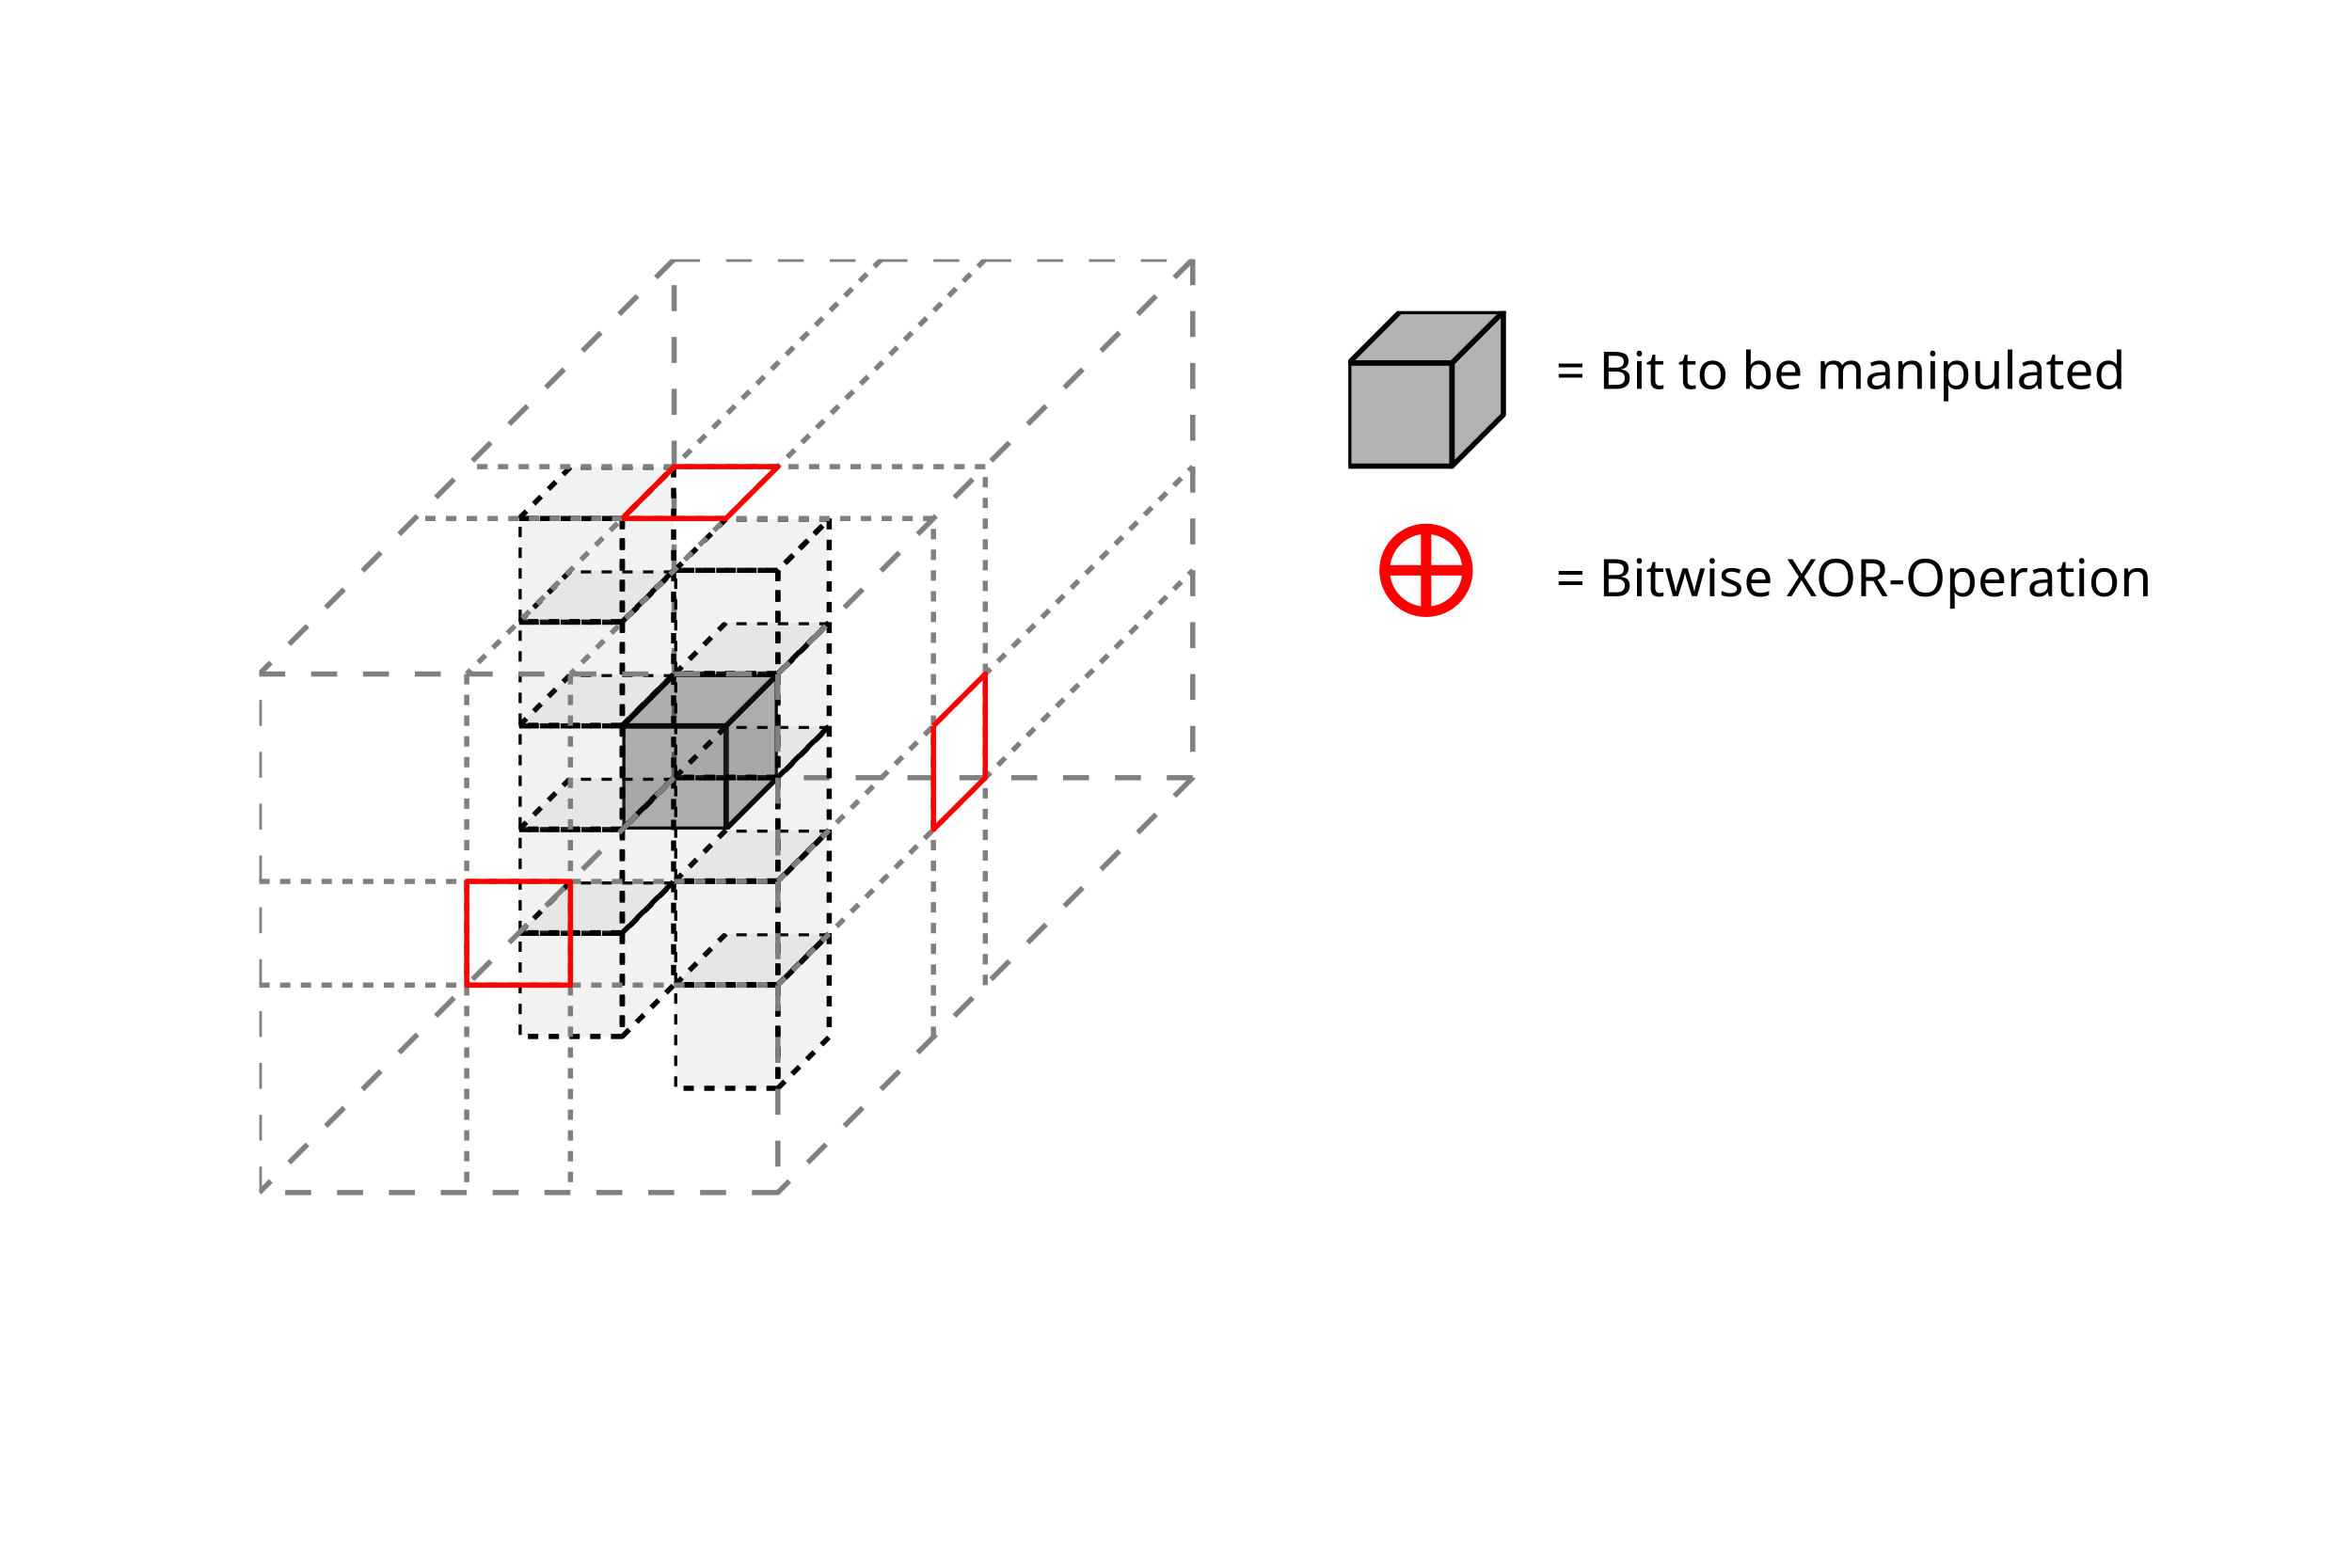
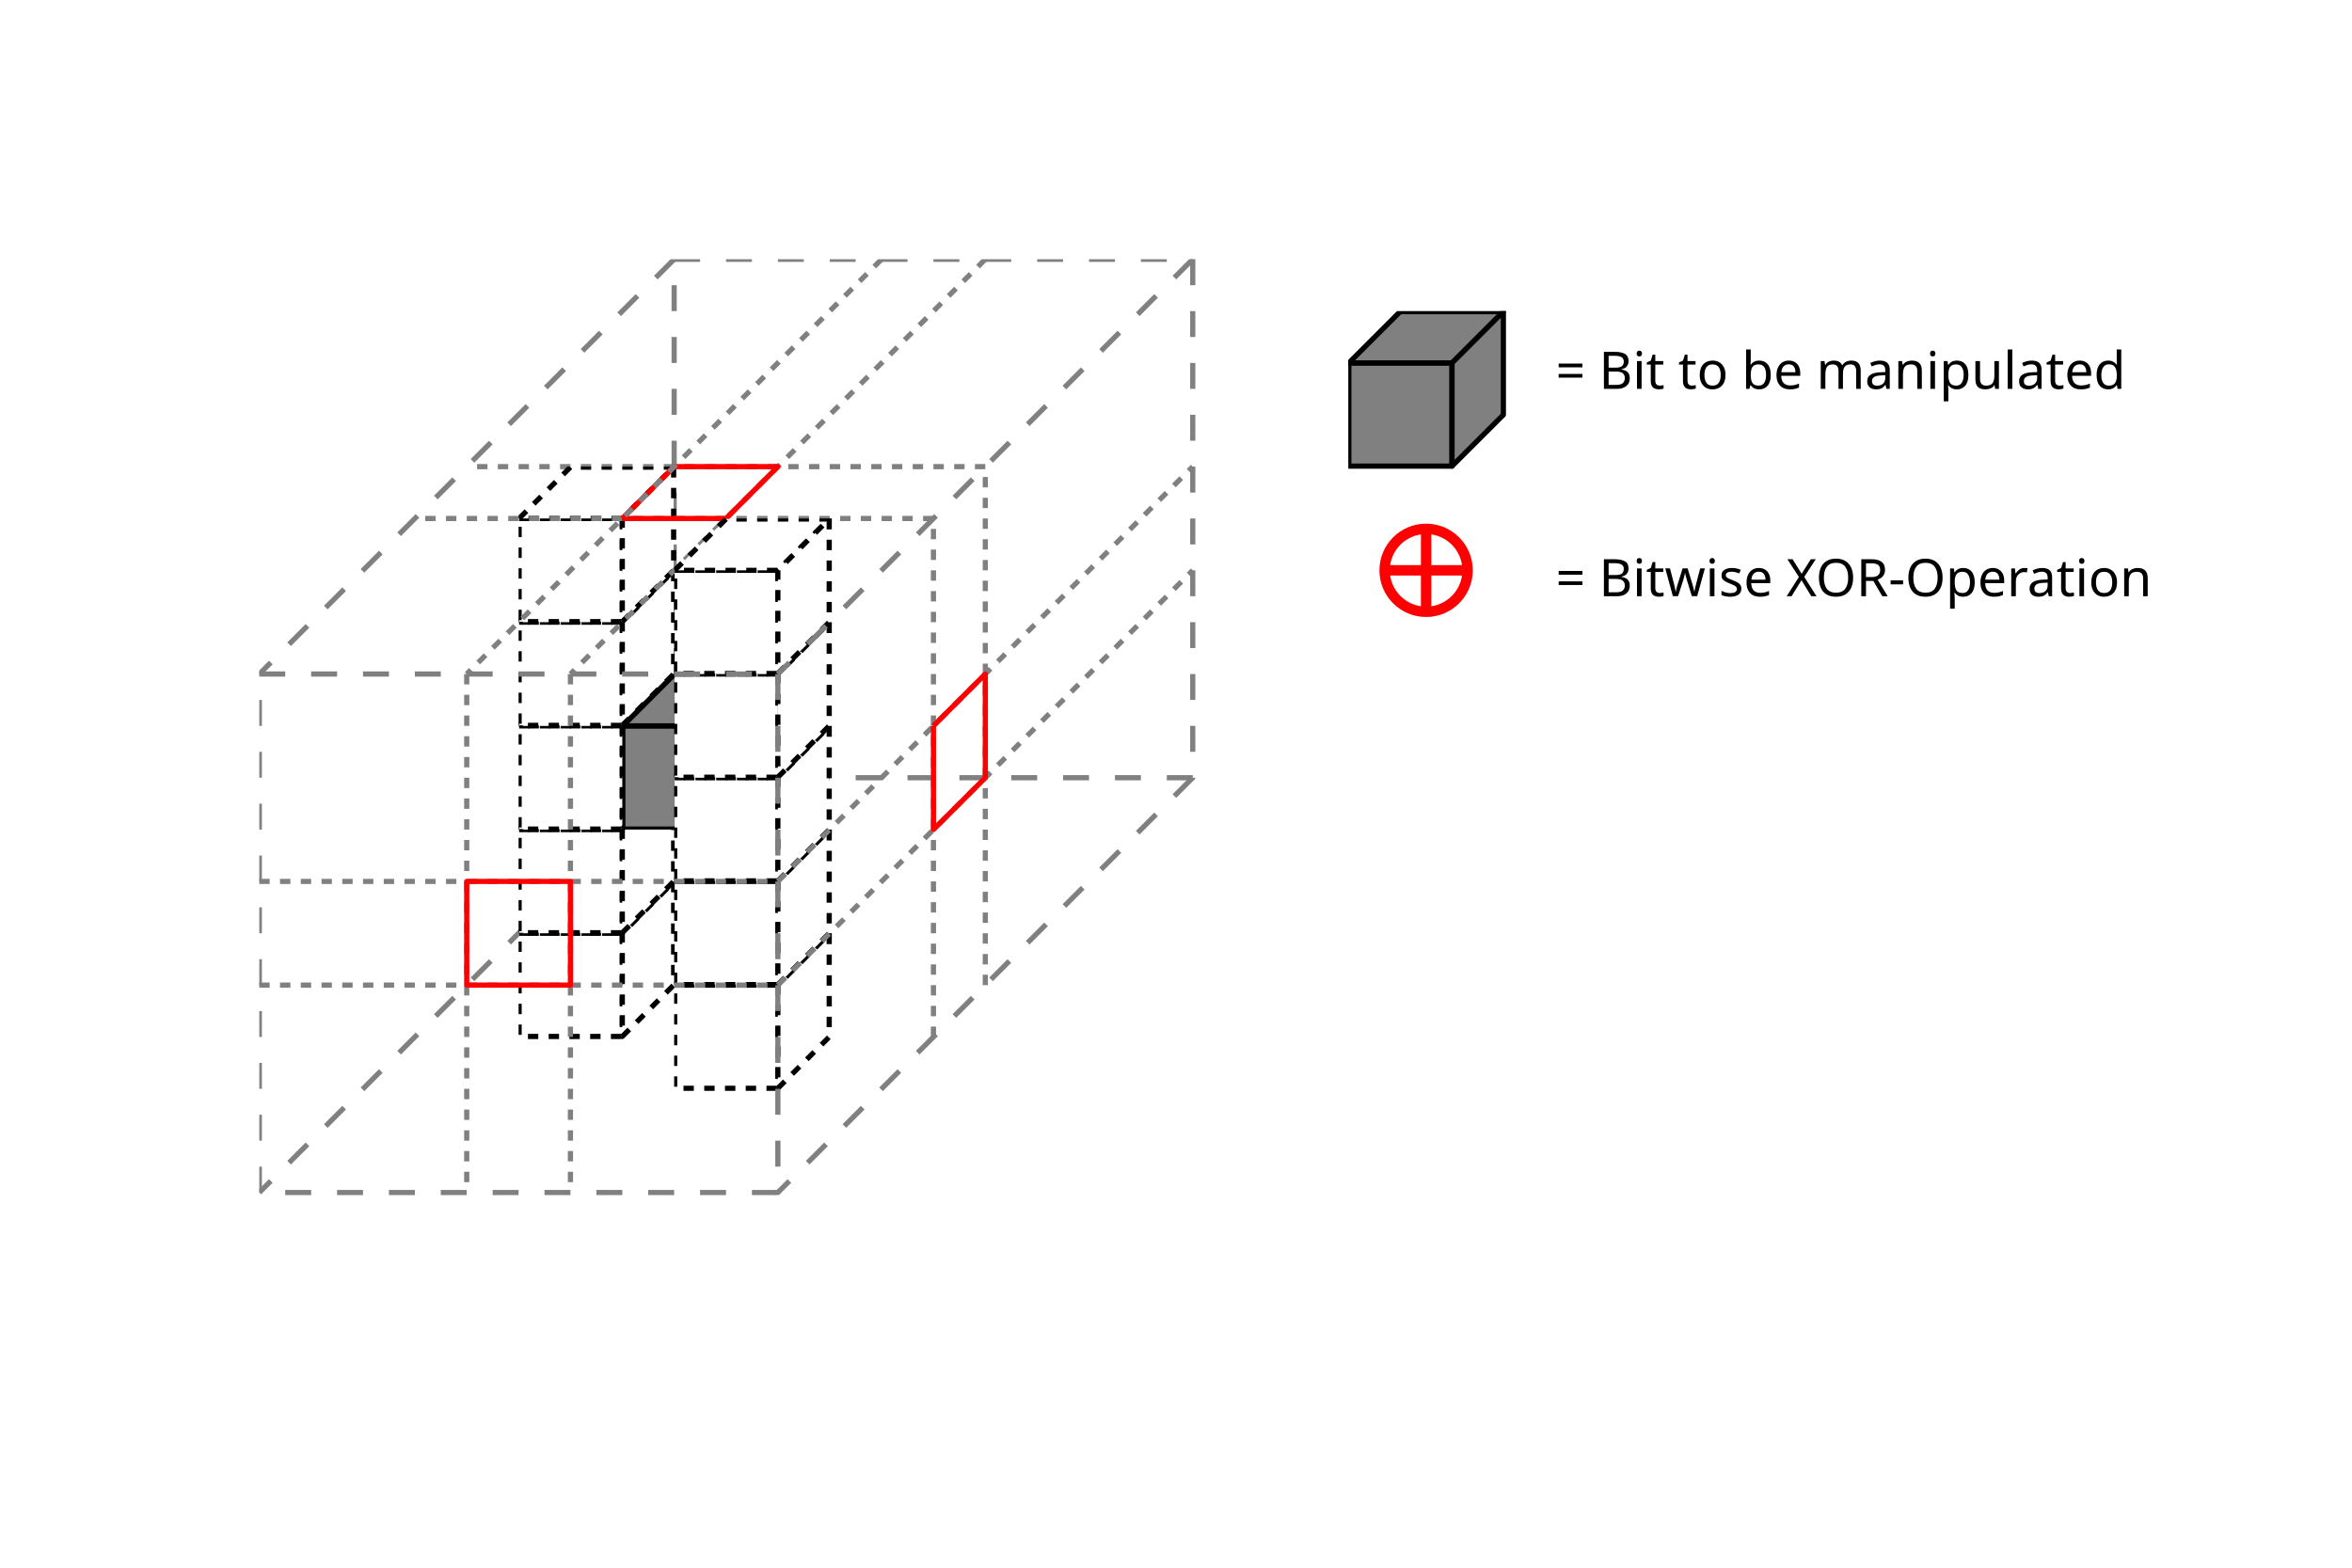
<svg xmlns="http://www.w3.org/2000/svg" xmlns:xlink="http://www.w3.org/1999/xlink" width="180mm" height="120mm" id="svg2">
  <defs id="defs4">
-     <svg width="30" height="30" id="bit" fill="black" fill-opacity="0.3">
+     <svg width="30" height="30" id="bit" fill="grey" fill-opacity="1">
      <rect y="10" x="0.1" width="19.9" height="19.9" stroke="black" />
      <polygon stroke="black" points="0.1 10, 10 0.1, 29.9 0.1, 20 10" />
      <polygon stroke="black" points="29.9 0.1, 29.9 20, 20 29.9, 20 10" />
    </svg>
-     <svg width="30" height="30" id="bit2" fill-opacity="0.1" fill="grey">
+     <svg width="30" height="30" id="bit2" fill-opacity="1" fill="white">
      <rect y="10" x="0.1" width="19.9" height="19.9" stroke="black" stroke-dasharray="2,2" />
      <polygon stroke="black" points="0.1 10, 10 0.1, 29.9 0.1, 20 10" stroke-dasharray="2,2" />
      <polygon stroke="black" points="29.9 0.1, 29.9 20, 20 29.9, 20 10" stroke-dasharray="2,2" />
-     </svg>
-     <path id="arrow0" d="m 0 0 l 50 0 -4 -4 m 4 4 l -4 4" stroke="black" />
-     <path id="arrow1" d="m 0 0 l 20 0 -4 -4 m 4 4 l -4 4" stroke="black" />
-     <svg width="100" height="100" id="lane">
-       <use xlink:href="#bit" x="70" y="0" />
-       <use xlink:href="#bit" x="60" y="10" />
-       <use xlink:href="#bit" x="50" y="20" />
-       <use xlink:href="#bit" x="40" y="30" />
-       <use xlink:href="#bit" x="30" y="40" />
-       <use xlink:href="#bit" x="20" y="50" />
-       <use xlink:href="#bit" x="10" y="60" />
-       <use xlink:href="#bit" x="0" y="70" />
-     </svg>
-     <svg width="180" height="100" id="plane">
-       <use xlink:href="#lane" x="0" y="0" />
-       <use xlink:href="#lane" x="20" y="0" />
-       <use xlink:href="#lane" x="40" y="0" />
-       <use xlink:href="#lane" x="60" y="0" />
-       <use xlink:href="#lane" x="80" y="0" />
-     </svg>
-     <svg width="180" height="180" id="state">
-       <use xlink:href="#plane" x="0" y="80" />
-       <use xlink:href="#plane" x="0" y="60" />
-       <use xlink:href="#plane" x="0" y="40" />
-       <use xlink:href="#plane" x="0" y="20" />
-       <use xlink:href="#plane" x="0" y="0" />
-     </svg>
-     <svg width="110" height="30" id="row">
-       <use xlink:href="#bit" x="0" y="0" />
-       <use xlink:href="#bit" x="20" y="0" />
-       <use xlink:href="#bit" x="40" y="0" />
-       <use xlink:href="#bit" x="60" y="0" />
-       <use xlink:href="#bit" x="80" y="0" />
-     </svg>
-     <svg width="30" height="110" id="column">
-       <use xlink:href="#bit2" x="0" y="80" />
-       <use xlink:href="#bit2" x="0" y="60" />
-       <use xlink:href="#bit2" x="0" y="40" />
-       <use xlink:href="#bit2" x="0" y="20" />
-       <use xlink:href="#bit2" x="0" y="0" />
-     </svg>
-     <svg width="110" height="110" id="slice">
-       <use xlink:href="#row" x="0" y="80" />
-       <use xlink:href="#row" x="0" y="60" />
-       <use xlink:href="#row" x="0" y="40" />
-       <use xlink:href="#row" x="0" y="20" />
-       <use xlink:href="#row" x="0" y="0" />
-     </svg>
-     <svg width="100" height="180" id="sheet">
-       <use xlink:href="#lane" x="0" y="80" />
-       <use xlink:href="#lane" x="0" y="60" />
-       <use xlink:href="#lane" x="0" y="40" />
-       <use xlink:href="#lane" x="0" y="20" />
-       <use xlink:href="#lane" x="0" y="0" />
    </svg>
    <svg id="xor" width="20" height="20">
      <circle cx="10" cy="10" r="8" stroke="red" stroke-width="2" />
      <path d="M 10 2 l 0 16 M 2 10 l 16 0" stroke="red" stroke-width="2" />
    </svg>
  </defs>
  <g style="fill:none;fill-rule:evenodd;stroke:none;stroke-width:1px;stroke-linecap:butt;stroke-linejoin:round;stroke-opacity:1;font-family:'sans';" id="g2383" transform="scale(1.5)">
    <rect x="0" y="0" width="600" height="400" fill="white" />
    <svg width="181" height="181" x="50" y="50">
+       <path d="M 80 100 L 0 180" stroke="grey" stroke-dasharray="5,5" />
+       <path d="M 120 0 L 40 80" stroke="grey" stroke-dasharray="2,2" opacity="0">
+         <animate attributeName="opacity" from="1" to="1" fill="freeze" dur="0" begin="28" />
+       </path>
+       <path d="M 140 40 L 40 40" stroke="grey" stroke-dasharray="2,2" />
+       <path d="M 70 50 l 10 -10 20 0 -10 10 -20 0" stroke="red" opacity="0">
+         <animate attributeName="opacity" from="1" to="1" fill="freeze" dur="0" begin="28" />
+       </path>
      <rect x="80" y="0" height="100" width="100" stroke="grey" stroke-dasharray="5,5" />
-       <svg width="30" height="30" x="70" y="80" fill="black" fill-opacity="0.3">
-         <rect y="10" x="0.1" width="19.9" height="19.9" stroke="black" />
-         <polygon stroke="black" points="0.1 10, 10 0.1, 29.9 0.1, 20 10" />
-         <polygon stroke="black" points="29.9 0.1, 29.9 20, 20 29.9, 20 10" />
-         <animateColor attributeName="fill" from="#000000" to="#ff0000" begin="33" dur="2" />
-         <animateColor attributeName="fill" from="#ff0000" to="#000000" begin="35" dur="2" fill="freeze" />
-       </svg>
      <use xlink:href="#bit2" x="50" y="120">
        <animate attributeName="y" from="120" to="100" fill="freeze" dur="1" begin="15" />
        <animate attributeName="y" from="-130" to="-130" fill="freeze" begin="16" dur="0" />
      </use>
      <use xlink:href="#bit2" x="50" y="100">
        <animate attributeName="y" from="100" to="80" fill="freeze" dur="1" begin="18" />
        <animate attributeName="y" from="-130" to="-130" fill="freeze" begin="19" dur="0" />
      </use>
      <use xlink:href="#bit2" x="50" y="80">
        <animate attributeName="y" from="80" to="60" fill="freeze" dur="1" begin="21" />
        <animate attributeName="y" from="-130" to="-130" fill="freeze" begin="22" dur="0" />
      </use>
      <use xlink:href="#bit2" x="50" y="60">
        <animate attributeName="y" from="60" to="40" fill="freeze" dur="1" begin="24" />
        <animate attributeName="y" from="-130" to="-130" fill="freeze" begin="25" dur="0" />
      </use>
      <use xlink:href="#bit2" x="50" y="40">
        <animate attributeName="y" from="40" to="20" fill="freeze" dur="1" begin="27" />
        <animate attributeName="x" from="50" to="70" fill="freeze" dur="1" begin="28" />
-         <animate attributeName="y" from="20" to="80" fill="freeze" dur="2" begin="31" />
+         <animate attributeName="x" from="-90" to="-90" fill="freeze" begin="29" dur="0" />
      </use>
+       <path d="M 140 0 L 60 80" stroke="grey" stroke-dasharray="2,2" />
+       <path d="M 130 50 L 30 50" stroke="grey" stroke-dasharray="2,2" />
+       <path d="M 70 50 l 10 -10 20 0 -10 10 -20 0" stroke="red">
+         <animate attributeName="opacity" from="0" to="0" fill="freeze" dur="0" begin="28" />
+       </path>
+       <svg width="30" height="30" x="70" y="80" fill="grey" stroke="black" fill-opacity="1.0" stroke-opacity="1">
+         <rect y="10" x="0.1" width="19.9" height="19.9" stroke="black" />
+         <polygon stroke="black" points="0.1 10, 10 0.1, 29.9 0.1, 20 10" />
+         <polygon stroke="black" points="29.9 0.1, 29.9 20, 20 29.9, 20 10" />
+         <animateColor attributeName="fill" from="grey" to="#ff0000" begin="33" dur="2" />
+         <animateColor attributeName="fill" from="#ff0000" to="grey" begin="35" dur="2" fill="freeze" />
+       </svg>
      <use xlink:href="#bit2" x="80" y="130">
        <animate attributeName="y" from="130" to="110" fill="freeze" dur="1" begin="1" />
        <animate attributeName="y" from="-130" to="-130" fill="freeze" begin="2" dur="0" />
      </use>
      <use xlink:href="#bit2" x="80" y="110">
        <animate attributeName="y" from="110" to="90" fill="freeze" dur="1" begin="4" />
        <animate attributeName="y" from="-130" to="-130" fill="freeze" begin="5" dur="0" />
      </use>
      <use xlink:href="#bit2" x="80" y="90">
        <animate attributeName="y" from="90" to="70" fill="freeze" dur="1" begin="7" />
        <animate attributeName="y" from="-130" to="-130" fill="freeze" begin="8" dur="0" />
      </use>
      <use xlink:href="#bit2" x="80" y="70">
        <animate attributeName="y" from="70" to="50" fill="freeze" dur="1" begin="10" />
        <animate attributeName="y" from="-130" to="-130" fill="freeze" begin="11" dur="0" />
      </use>
      <use xlink:href="#bit2" x="80" y="50">
        <animate attributeName="y" from="50" to="30" fill="freeze" dur="1" begin="13" />
        <animate attributeName="x" from="80" to="90" fill="freeze" dur="1" begin="14" />
        <animate attributeName="y" from="30" to="20" fill="freeze" dur="1" begin="14" />
        <animate attributeName="x" from="90" to="70" fill="freeze" dur="1" begin="28" />
-         <animate attributeName="x" from="-90" to="-90" fill="freeze" begin="29" dur="0" />
+         <animate attributeName="y" from="20" to="80" fill="freeze" dur="2" begin="31" />
+         <animate attributeName="opacity" from="0" to="0" fill="freeze" dur="0" begin="33" />
      </use>
-       <path d="M 80 0 L 0 80" stroke="grey" stroke-dasharray="5,5" />
-       <path d="M 180 0 L 100 80" stroke="grey" stroke-dasharray="5,5" />
-       <path d="M 80 100 L 0 180" stroke="grey" stroke-dasharray="5,5" />
-       <path d="M 180 100 L 100 180" stroke="grey" stroke-dasharray="5,5" />
-       <rect x="0" y="80" height="100" width="100" stroke="grey" stroke-dasharray="5,5" />
-       <path d="M 120 0 L 40 80" stroke="grey" stroke-dasharray="2,2" />
-       <path d="M 140 0 L 60 80" stroke="grey" stroke-dasharray="2,2" />
-       <path d="M 40 80 L 40 180" stroke="grey" stroke-dasharray="2,2" />
-       <path d="M 60 80 L 60 180" stroke="grey" stroke-dasharray="2,2" />
-       <path d="M 0 120 L 100 120" stroke="grey" stroke-dasharray="2,2" />
-       <path d="M 0 140 L 100 140" stroke="grey" stroke-dasharray="2,2" />
-       <path d="M 100 120 L 180 40" stroke="grey" stroke-dasharray="2,2" />
-       <path d="M 100 140 L 180 60" stroke="grey" stroke-dasharray="2,2" />
-       <path d="M 130 150 L 130 50" stroke="grey" stroke-dasharray="2,2" />
-       <path d="M 140 140 L 140 40" stroke="grey" stroke-dasharray="2,2" />
-       <path d="M 130 50 L 30 50" stroke="grey" stroke-dasharray="2,2" />
-       <path d="M 140 40 L 40 40" stroke="grey" stroke-dasharray="2,2" />
-       <rect x="40" y="120" height="20" width="20" stroke="red" />
-       <path d="M 130 90 l 0 20 10 -10 0 -20 -10 10" stroke="red" />
-       <path d="M 70 50 l 10 -10 20 0 -10 10 -20 0" stroke="red" />
      <use xlink:href="#xor" x="80" y="-120">
        <animate attributeName="y" from="120" to="120" fill="freeze" begin="2" dur="0" />
        <animate attributeName="y" from="-120" to="-120" fill="freeze" begin="3" dur="0" />
        <animate attributeName="y" from="100" to="100" fill="freeze" begin="5" dur="0" />
        <animate attributeName="y" from="-120" to="-120" fill="freeze" begin="6" dur="0" />
        <animate attributeName="y" from="80" to="80" fill="freeze" begin="8" dur="0" />
        <animate attributeName="y" from="-120" to="-120" fill="freeze" begin="9" dur="0" />
        <animate attributeName="y" from="60" to="60" fill="freeze" begin="11" dur="0" />
        <animate attributeName="y" from="-120" to="-120" fill="freeze" begin="12" dur="0" />
        <animate attributeName="x" from="50" to="50" fill="freeze" begin="16" dur="0" />
        <animate attributeName="y" from="110" to="110" fill="freeze" begin="16" dur="0" />
        <animate attributeName="y" from="-110" to="-110" fill="freeze" begin="17" dur="0" />
        <animate attributeName="y" from="90" to="90" fill="freeze" begin="19" dur="0" />
        <animate attributeName="y" from="-110" to="-110" fill="freeze" begin="20" dur="0" />
        <animate attributeName="y" from="70" to="70" fill="freeze" begin="22" dur="0" />
        <animate attributeName="y" from="-110" to="-110" fill="freeze" begin="23" dur="0" />
        <animate attributeName="y" from="50" to="50" fill="freeze" begin="25" dur="0" />
        <animate attributeName="y" from="-110" to="-110" fill="freeze" begin="26" dur="0" />
        <animate attributeName="x" from="70" to="70" fill="freeze" begin="29" dur="0" />
        <animate attributeName="y" from="30" to="30" fill="freeze" begin="29" dur="0" />
        <animate attributeName="y" from="-30" to="-30" fill="freeze" begin="30" dur="0" />
        <animate attributeName="y" from="90" to="90" fill="freeze" begin="33" dur="0" />
-         <animate attributeName="y" from="-90" to="-90" fill="freeze" begin="34" dur="0" />
+         <animate attributeName="y" from="-90" to="-90" fill="freeze" begin="35" dur="0" />
      </use>
+       <path d="M 70 50 l 20 0 10 -10" stroke="red" opacity="0">
+         <animate attributeName="opacity" from="1" to="1" fill="freeze" dur="0" begin="29" />
+       </path>
+       <path d="M 80 0 L 0 80" stroke="grey" stroke-dasharray="5,5" />
+       <path d="M 180 0 L 100 80" stroke="grey" stroke-dasharray="5,5" />
+       <path d="M 180 100 L 100 180" stroke="grey" stroke-dasharray="5,5" />
+       <rect x="0" y="80" height="100" width="100" stroke="grey" stroke-dasharray="5,5" />
+       <path d="M 120 0 L 40 80" stroke="grey" stroke-dasharray="2,2">
+         <animate attributeName="opacity" from="0" to="0" fill="freeze" dur="0" begin="28" />
+       </path>
+       <path d="M 40 80 L 40 180" stroke="grey" stroke-dasharray="2,2" />
+       <path d="M 60 80 L 60 180" stroke="grey" stroke-dasharray="2,2" />
+       <path d="M 0 120 L 100 120" stroke="grey" stroke-dasharray="2,2" />
+       <path d="M 0 140 L 100 140" stroke="grey" stroke-dasharray="2,2" />
+       <path d="M 100 120 L 180 40" stroke="grey" stroke-dasharray="2,2" />
+       <path d="M 100 140 L 180 60" stroke="grey" stroke-dasharray="2,2" />
+       <path d="M 130 150 L 130 50" stroke="grey" stroke-dasharray="2,2" />
+       <path d="M 140 140 L 140 40" stroke="grey" stroke-dasharray="2,2" />
+       <rect x="40" y="120" height="20" width="20" stroke="red" />
+       <path d="M 130 90 l 0 20 10 -10 0 -20 -10 10" stroke="red" />
    </svg>
    <svg x="250" y="50" width="250" height="150">
      <use xlink:href="#bit" x="10" y="10" />
      <text x="50" y="25" fill="black" style="font-size:10px;">
        = Bit to be manipulated
        </text>
      <use xlink:href="#xor" x="15" y="50" />
      <text x="50" y="65" fill="black" style="font-size:10px;">
        = Bitwise XOR-Operation
        </text>
    </svg>
  </g>
</svg>
